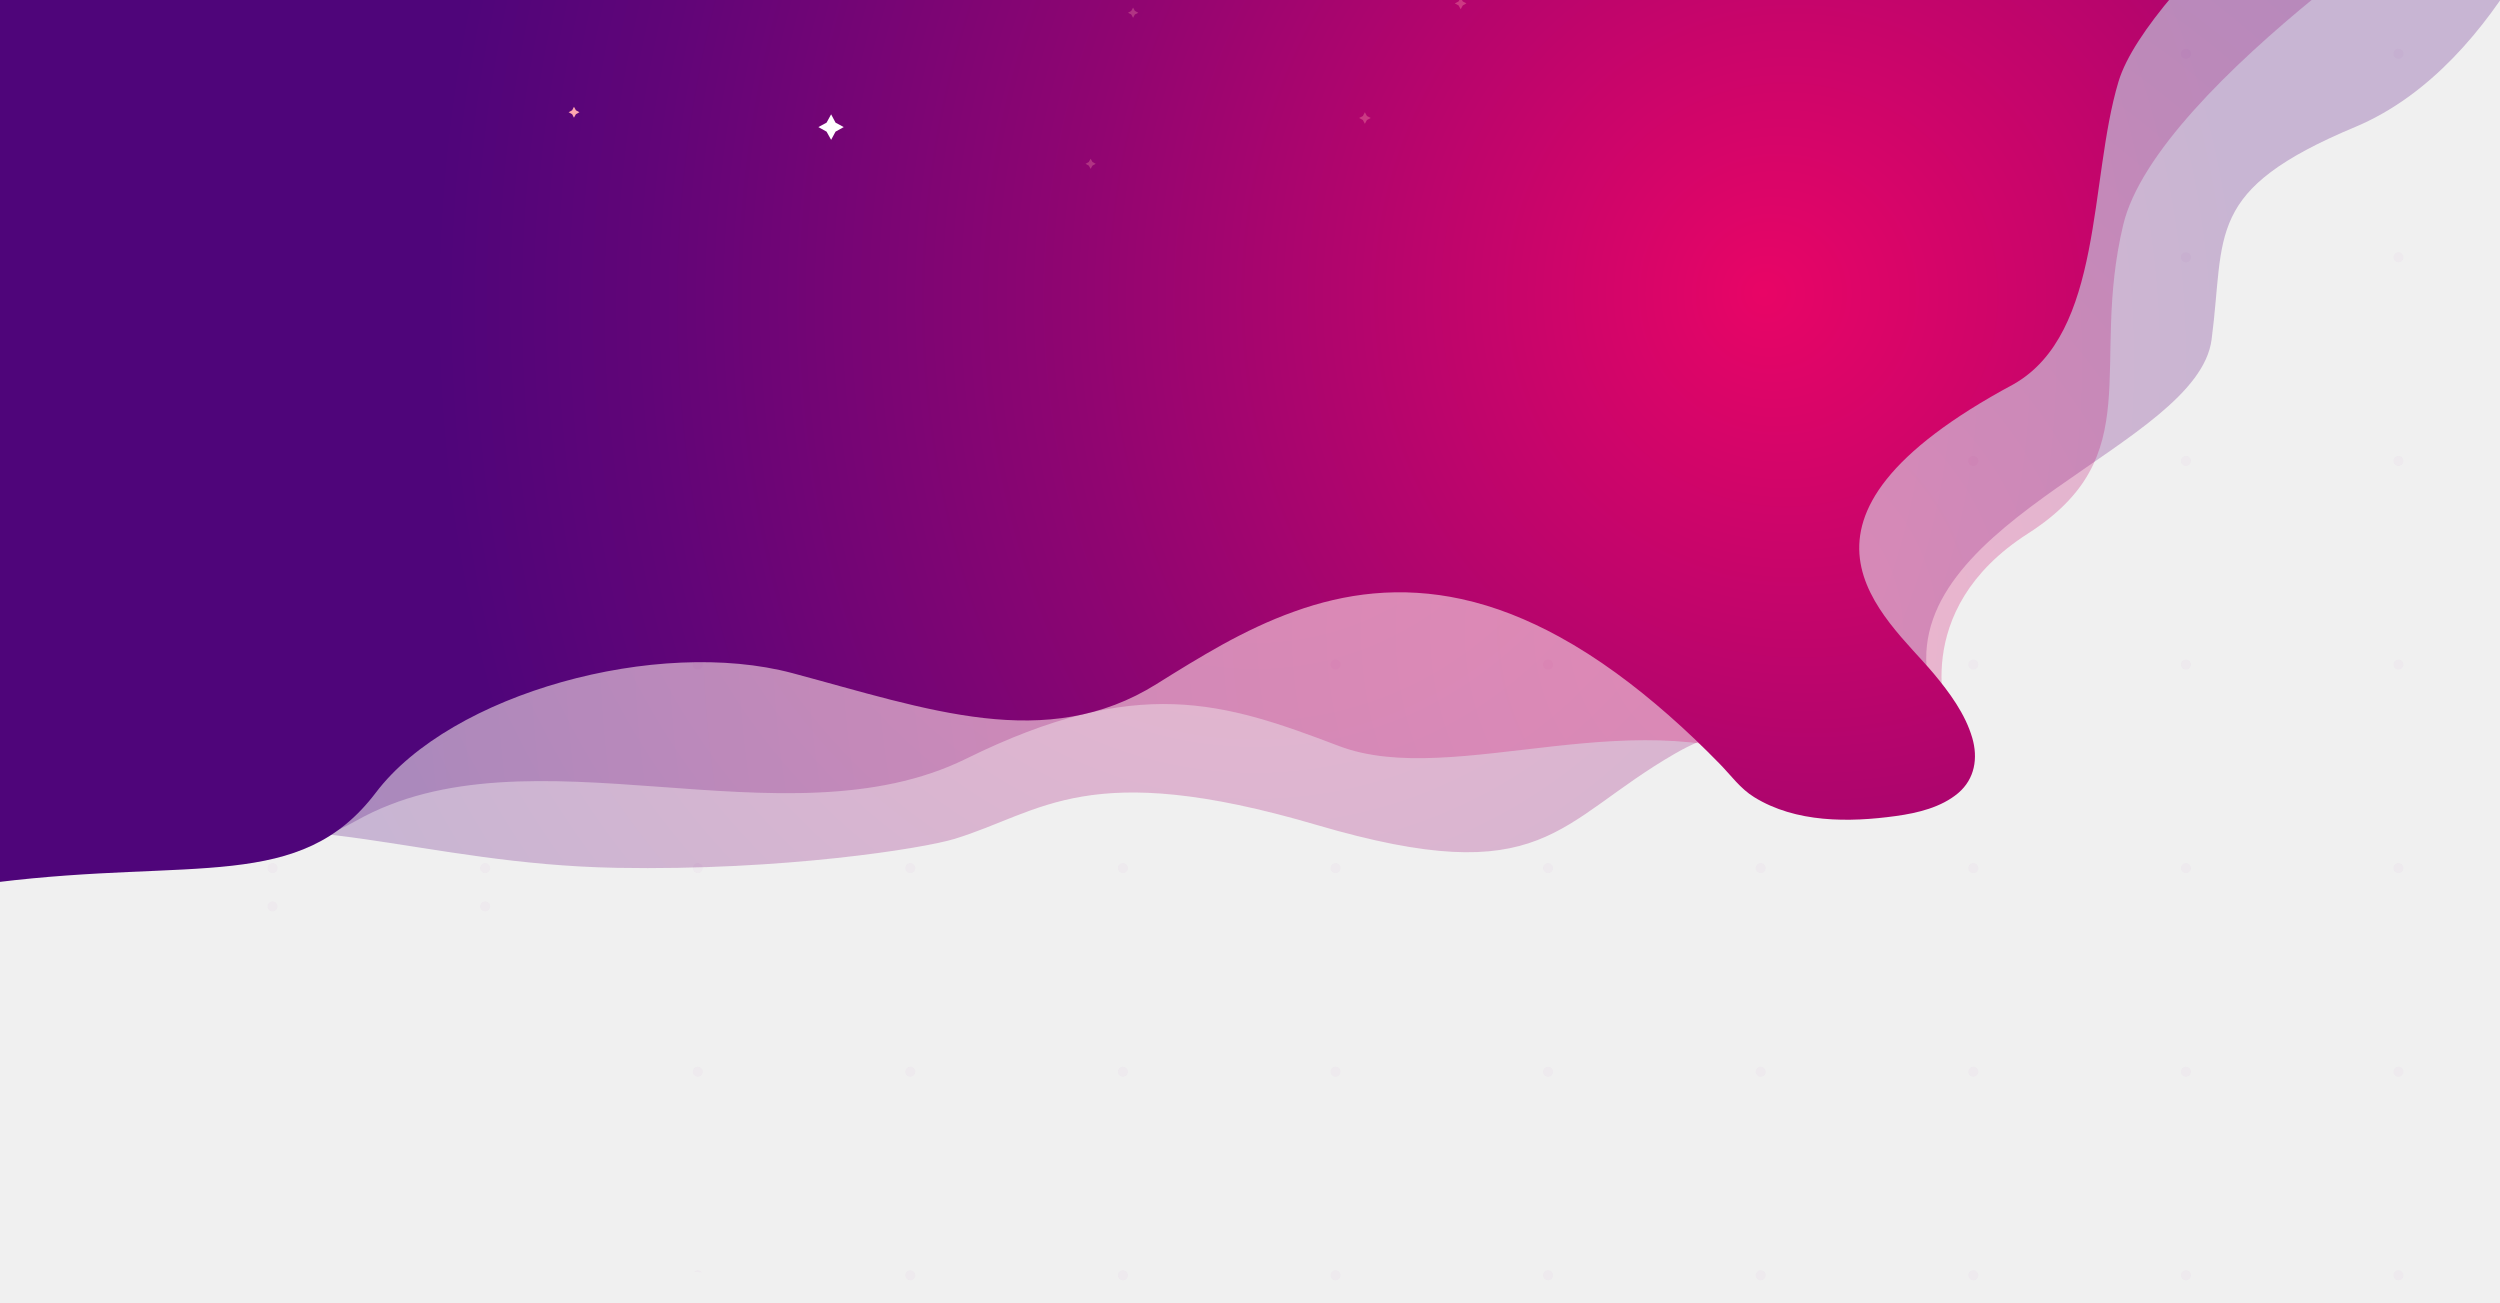
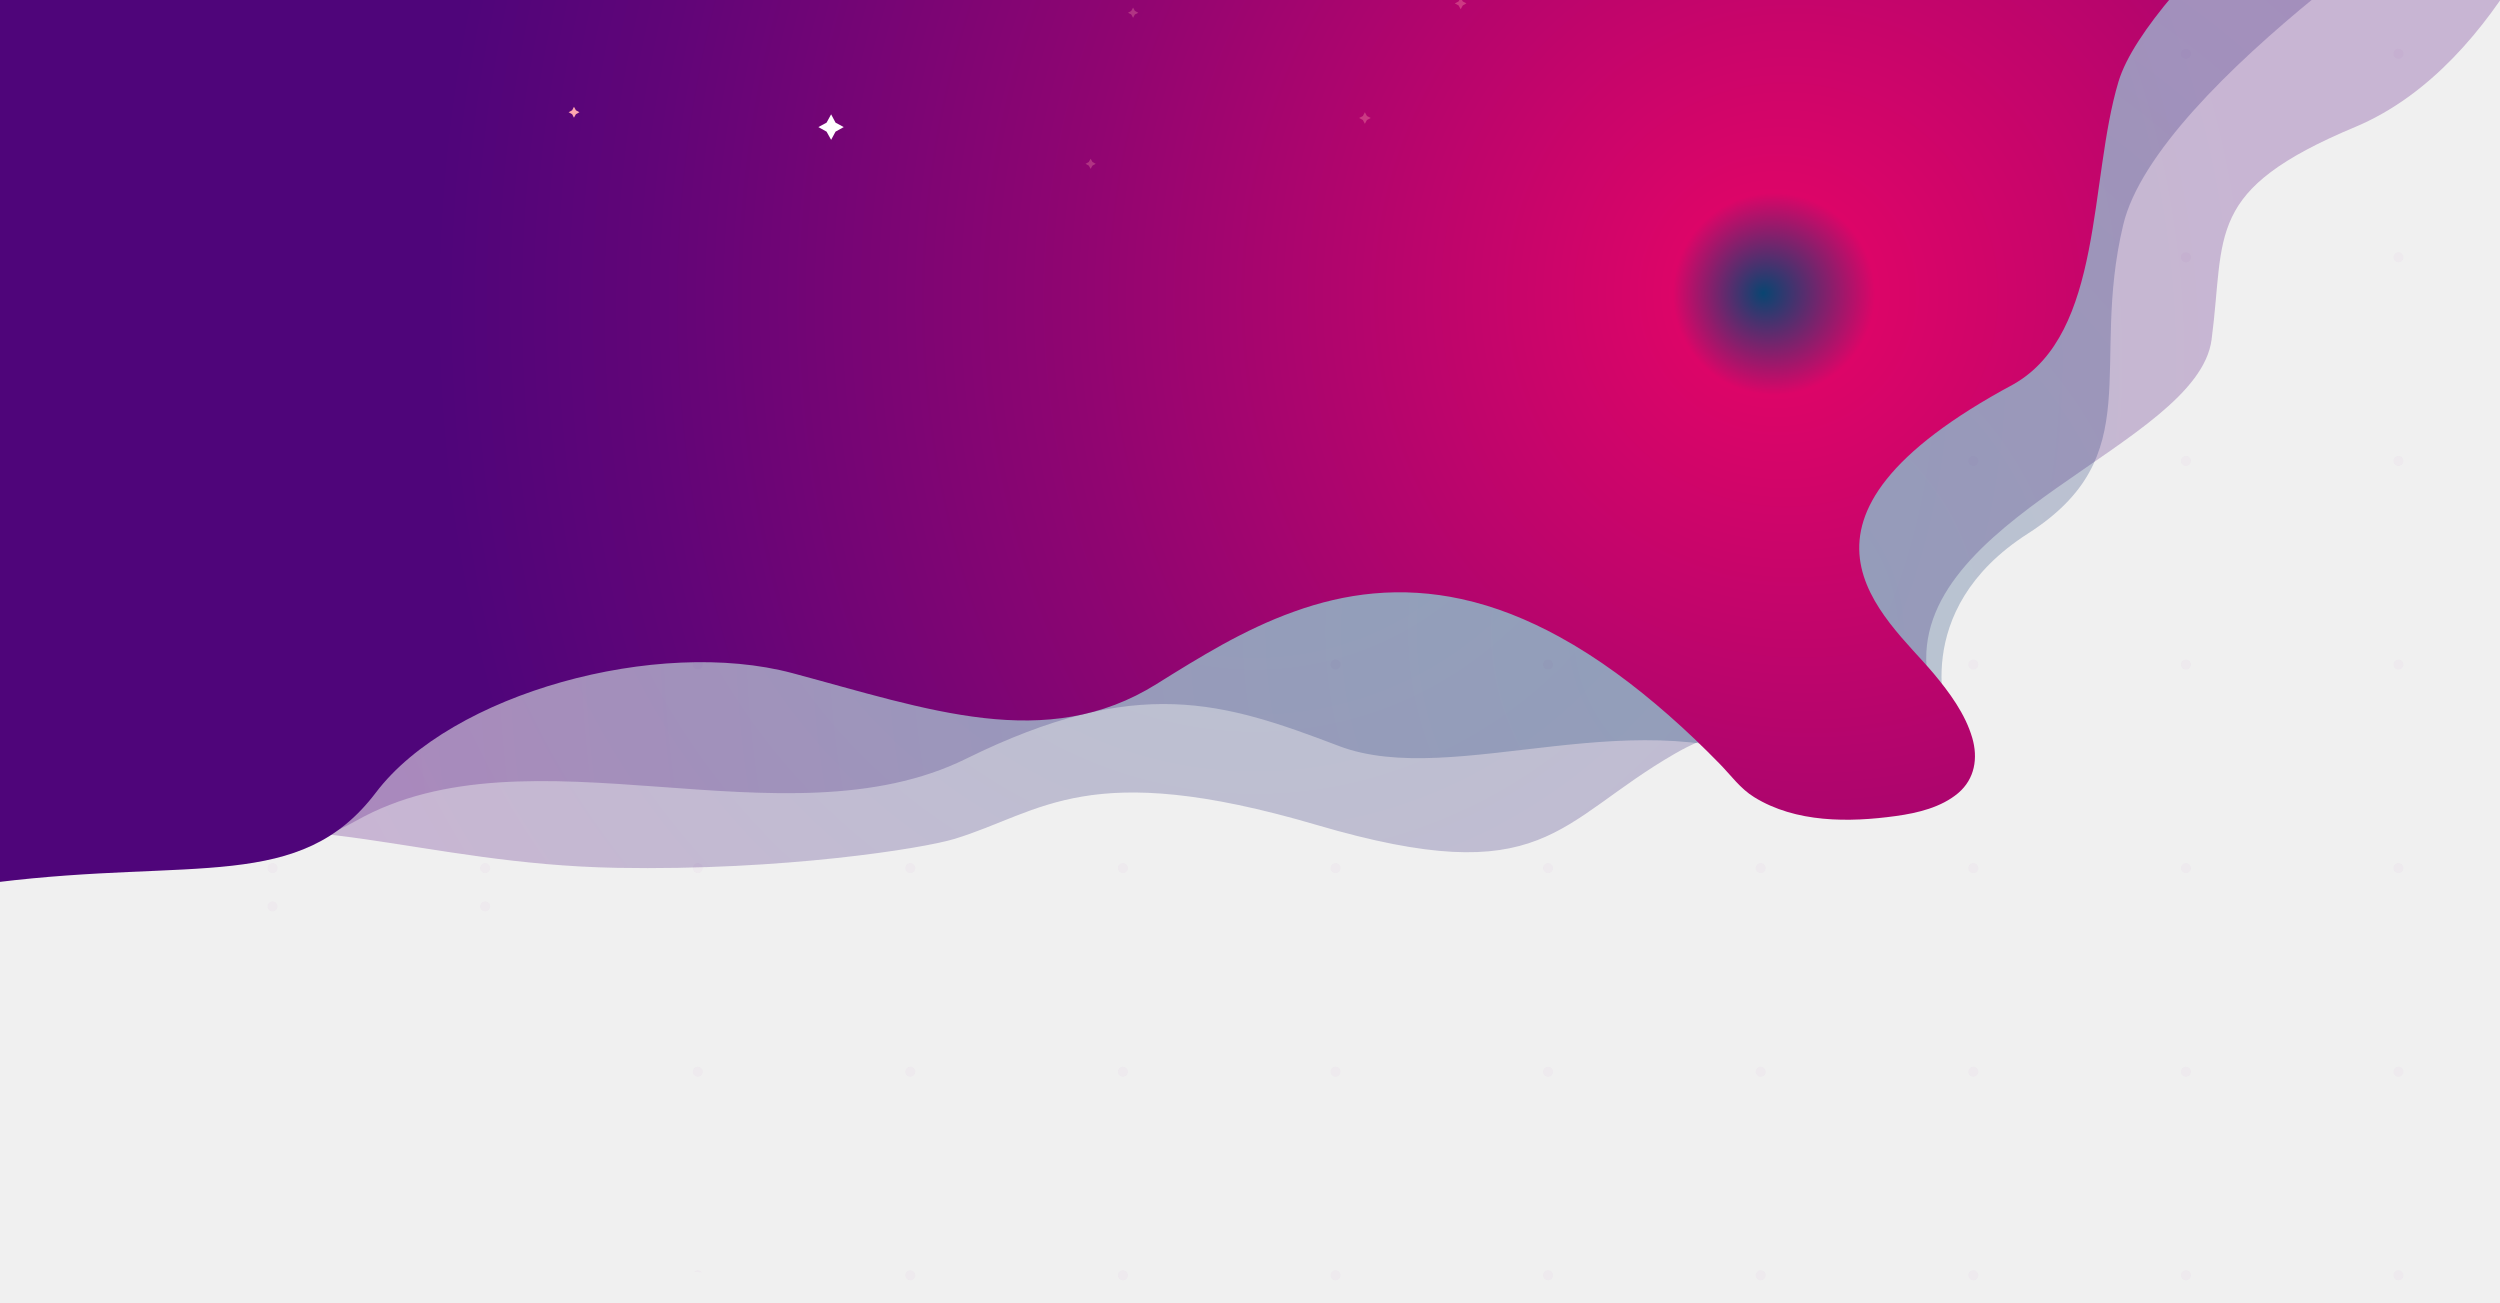
<svg xmlns="http://www.w3.org/2000/svg" xmlns:xlink="http://www.w3.org/1999/xlink" version="1.1" id="Layer_1" x="0px" y="0px" viewBox="0 0 1920 1000" enable-background="new 0 0 1920 1000" xml:space="preserve">
  <g id="XMLID_313_" opacity="0.32">
    <defs>
      <polygon id="XMLID_367_" opacity="0.32" points="1908,-55.1 146.8,-182.1 146.8,948.9 1908,1075.9   " />
    </defs>
    <clipPath id="XMLID_2_">
      <use xlink:href="#XMLID_367_" overflow="visible" />
    </clipPath>
    <g id="XMLID_368_" opacity="0.11" clip-path="url(#XMLID_2_)">
      <g id="XMLID_513_">
        <path id="XMLID_532_" fill="#A630B0" d="M213.1,1135.8c0-2.1-1.7-3.8-3.8-3.8c-2.1,0-3.8,1.7-3.8,3.8c0,2.1,1.7,3.8,3.8,3.8     C211.4,1139.6,213.1,1137.9,213.1,1135.8z" />
        <path id="XMLID_531_" fill="#A630B0" d="M376.4,1135.8c0-2.1-1.7-3.8-3.8-3.8c-2.1,0-3.8,1.7-3.8,3.8c0,2.1,1.7,3.8,3.8,3.8     C374.7,1139.6,376.4,1137.9,376.4,1135.8z" />
        <path id="XMLID_530_" fill="#A630B0" d="M539.7,1135.8c0-2.1-1.7-3.8-3.8-3.8c-2.1,0-3.8,1.7-3.8,3.8c0,2.1,1.7,3.8,3.8,3.8     C537.9,1139.6,539.7,1137.9,539.7,1135.8z" />
        <path id="XMLID_529_" fill="#A630B0" d="M702.9,1135.8c0-2.1-1.7-3.8-3.8-3.8c-2.1,0-3.8,1.7-3.8,3.8c0,2.1,1.7,3.8,3.8,3.8     C701.2,1139.6,702.9,1137.9,702.9,1135.8z" />
        <path id="XMLID_528_" fill="#A630B0" d="M866.2,1135.8c0-2.1-1.7-3.8-3.8-3.8c-2.1,0-3.8,1.7-3.8,3.8c0,2.1,1.7,3.8,3.8,3.8     C864.5,1139.6,866.2,1137.9,866.2,1135.8z" />
        <path id="XMLID_527_" fill="#A630B0" d="M1029.5,1135.8c0-2.1-1.7-3.8-3.8-3.8c-2.1,0-3.8,1.7-3.8,3.8c0,2.1,1.7,3.8,3.8,3.8     C1027.7,1139.6,1029.5,1137.9,1029.5,1135.8z" />
        <path id="XMLID_526_" fill="#A630B0" d="M1192.7,1135.8c0-2.1-1.7-3.8-3.8-3.8c-2.1,0-3.8,1.7-3.8,3.8c0,2.1,1.7,3.8,3.8,3.8     C1191,1139.6,1192.7,1137.9,1192.7,1135.8z" />
        <path id="XMLID_525_" fill="#A630B0" d="M1356,1135.8c0-2.1-1.7-3.8-3.8-3.8c-2.1,0-3.8,1.7-3.8,3.8c0,2.1,1.7,3.8,3.8,3.8     C1354.3,1139.6,1356,1137.9,1356,1135.8z" />
        <path id="XMLID_521_" fill="#A630B0" d="M1519.3,1135.8c0-2.1-1.7-3.8-3.8-3.8c-2.1,0-3.8,1.7-3.8,3.8c0,2.1,1.7,3.8,3.8,3.8     C1517.6,1139.6,1519.3,1137.9,1519.3,1135.8z" />
        <path id="XMLID_517_" fill="#A630B0" d="M1682.6,1135.8c0-2.1-1.7-3.8-3.8-3.8c-2.1,0-3.8,1.7-3.8,3.8c0,2.1,1.7,3.8,3.8,3.8     C1680.8,1139.6,1682.6,1137.9,1682.6,1135.8z" />
        <path id="XMLID_516_" fill="#A630B0" d="M1845.8,1135.8c0-2.1-1.7-3.8-3.8-3.8c-2.1,0-3.8,1.7-3.8,3.8c0,2.1,1.7,3.8,3.8,3.8     C1844.1,1139.6,1845.8,1137.9,1845.8,1135.8z" />
      </g>
      <g id="XMLID_496_">
        <path id="XMLID_512_" fill="#A630B0" d="M213.1,979.4c0-2.1-1.7-3.8-3.8-3.8c-2.1,0-3.8,1.7-3.8,3.8c0,2.1,1.7,3.8,3.8,3.8     C211.4,983.3,213.1,981.6,213.1,979.4z" />
        <path id="XMLID_508_" fill="#A630B0" d="M376.4,979.4c0-2.1-1.7-3.8-3.8-3.8c-2.1,0-3.8,1.7-3.8,3.8c0,2.1,1.7,3.8,3.8,3.8     C374.7,983.3,376.4,981.6,376.4,979.4z" />
        <path id="XMLID_507_" fill="#A630B0" d="M539.7,979.4c0-2.1-1.7-3.8-3.8-3.8c-2.1,0-3.8,1.7-3.8,3.8c0,2.1,1.7,3.8,3.8,3.8     C537.9,983.3,539.7,981.6,539.7,979.4z" />
        <path id="XMLID_506_" fill="#A630B0" d="M702.9,979.4c0-2.1-1.7-3.8-3.8-3.8c-2.1,0-3.8,1.7-3.8,3.8c0,2.1,1.7,3.8,3.8,3.8     C701.2,983.3,702.9,981.6,702.9,979.4z" />
        <path id="XMLID_505_" fill="#A630B0" d="M866.2,979.4c0-2.1-1.7-3.8-3.8-3.8c-2.1,0-3.8,1.7-3.8,3.8c0,2.1,1.7,3.8,3.8,3.8     C864.5,983.3,866.2,981.6,866.2,979.4z" />
        <path id="XMLID_502_" fill="#A630B0" d="M1029.5,979.4c0-2.1-1.7-3.8-3.8-3.8c-2.1,0-3.8,1.7-3.8,3.8c0,2.1,1.7,3.8,3.8,3.8     C1027.7,983.3,1029.5,981.6,1029.5,979.4z" />
        <path id="XMLID_501_" fill="#A630B0" d="M1192.7,979.4c0-2.1-1.7-3.8-3.8-3.8c-2.1,0-3.8,1.7-3.8,3.8c0,2.1,1.7,3.8,3.8,3.8     C1191,983.3,1192.7,981.6,1192.7,979.4z" />
        <path id="XMLID_500_" fill="#A630B0" d="M1356,979.4c0-2.1-1.7-3.8-3.8-3.8c-2.1,0-3.8,1.7-3.8,3.8c0,2.1,1.7,3.8,3.8,3.8     C1354.3,983.3,1356,981.6,1356,979.4z" />
        <path id="XMLID_499_" fill="#A630B0" d="M1519.3,979.4c0-2.1-1.7-3.8-3.8-3.8c-2.1,0-3.8,1.7-3.8,3.8c0,2.1,1.7,3.8,3.8,3.8     C1517.6,983.3,1519.3,981.6,1519.3,979.4z" />
        <path id="XMLID_498_" fill="#A630B0" d="M1682.6,979.4c0-2.1-1.7-3.8-3.8-3.8c-2.1,0-3.8,1.7-3.8,3.8c0,2.1,1.7,3.8,3.8,3.8     C1680.8,983.3,1682.6,981.6,1682.6,979.4z" />
        <path id="XMLID_497_" fill="#A630B0" d="M1845.8,979.4c0-2.1-1.7-3.8-3.8-3.8c-2.1,0-3.8,1.7-3.8,3.8c0,2.1,1.7,3.8,3.8,3.8     C1844.1,983.3,1845.8,981.6,1845.8,979.4z" />
      </g>
      <g id="XMLID_484_">
        <path id="XMLID_495_" fill="#A630B0" d="M213.1,696.1c0-2.1-1.7-3.8-3.8-3.8c-2.1,0-3.8,1.7-3.8,3.8c0,2.1,1.7,3.8,3.8,3.8     C211.4,699.9,213.1,698.2,213.1,696.1z" />
        <path id="XMLID_494_" fill="#A630B0" d="M376.4,696.1c0-2.1-1.7-3.8-3.8-3.8c-2.1,0-3.8,1.7-3.8,3.8c0,2.1,1.7,3.8,3.8,3.8     C374.7,699.9,376.4,698.2,376.4,696.1z" />
        <path id="XMLID_493_" fill="#A630B0" d="M539.7,823.1c0-2.1-1.7-3.8-3.8-3.8c-2.1,0-3.8,1.7-3.8,3.8c0,2.1,1.7,3.8,3.8,3.8     C537.9,826.9,539.7,825.2,539.7,823.1z" />
        <path id="XMLID_492_" fill="#A630B0" d="M702.9,823.1c0-2.1-1.7-3.8-3.8-3.8c-2.1,0-3.8,1.7-3.8,3.8c0,2.1,1.7,3.8,3.8,3.8     C701.2,826.9,702.9,825.2,702.9,823.1z" />
        <path id="XMLID_491_" fill="#A630B0" d="M866.2,823.1c0-2.1-1.7-3.8-3.8-3.8c-2.1,0-3.8,1.7-3.8,3.8c0,2.1,1.7,3.8,3.8,3.8     C864.5,826.9,866.2,825.2,866.2,823.1z" />
        <path id="XMLID_490_" fill="#A630B0" d="M1029.5,823.1c0-2.1-1.7-3.8-3.8-3.8c-2.1,0-3.8,1.7-3.8,3.8c0,2.1,1.7,3.8,3.8,3.8     C1027.7,826.9,1029.5,825.2,1029.5,823.1z" />
        <path id="XMLID_489_" fill="#A630B0" d="M1192.7,823.1c0-2.1-1.7-3.8-3.8-3.8c-2.1,0-3.8,1.7-3.8,3.8c0,2.1,1.7,3.8,3.8,3.8     C1191,826.9,1192.7,825.2,1192.7,823.1z" />
        <path id="XMLID_488_" fill="#A630B0" d="M1356,823.1c0-2.1-1.7-3.8-3.8-3.8c-2.1,0-3.8,1.7-3.8,3.8c0,2.1,1.7,3.8,3.8,3.8     C1354.3,826.9,1356,825.2,1356,823.1z" />
        <path id="XMLID_487_" fill="#A630B0" d="M1519.3,823.1c0-2.1-1.7-3.8-3.8-3.8c-2.1,0-3.8,1.7-3.8,3.8c0,2.1,1.7,3.8,3.8,3.8     C1517.6,826.9,1519.3,825.2,1519.3,823.1z" />
        <path id="XMLID_486_" fill="#A630B0" d="M1682.6,823.1c0-2.1-1.7-3.8-3.8-3.8c-2.1,0-3.8,1.7-3.8,3.8c0,2.1,1.7,3.8,3.8,3.8     C1680.8,826.9,1682.6,825.2,1682.6,823.1z" />
        <path id="XMLID_485_" fill="#A630B0" d="M1845.8,823.1c0-2.1-1.7-3.8-3.8-3.8c-2.1,0-3.8,1.7-3.8,3.8c0,2.1,1.7,3.8,3.8,3.8     C1844.1,826.9,1845.8,825.2,1845.8,823.1z" />
      </g>
      <g id="XMLID_472_">
        <path id="XMLID_483_" fill="#A630B0" d="M213.1,666.7c0-2.1-1.7-3.8-3.8-3.8c-2.1,0-3.8,1.7-3.8,3.8c0,2.1,1.7,3.8,3.8,3.8     C211.4,670.6,213.1,668.8,213.1,666.7z" />
        <path id="XMLID_482_" fill="#A630B0" d="M376.4,666.7c0-2.1-1.7-3.8-3.8-3.8c-2.1,0-3.8,1.7-3.8,3.8c0,2.1,1.7,3.8,3.8,3.8     C374.7,670.6,376.4,668.8,376.4,666.7z" />
        <path id="XMLID_481_" fill="#A630B0" d="M539.7,666.7c0-2.1-1.7-3.8-3.8-3.8c-2.1,0-3.8,1.7-3.8,3.8c0,2.1,1.7,3.8,3.8,3.8     C537.9,670.6,539.7,668.8,539.7,666.7z" />
        <path id="XMLID_480_" fill="#A630B0" d="M702.9,666.7c0-2.1-1.7-3.8-3.8-3.8c-2.1,0-3.8,1.7-3.8,3.8c0,2.1,1.7,3.8,3.8,3.8     C701.2,670.6,702.9,668.8,702.9,666.7z" />
        <path id="XMLID_479_" fill="#A630B0" d="M866.2,666.7c0-2.1-1.7-3.8-3.8-3.8c-2.1,0-3.8,1.7-3.8,3.8c0,2.1,1.7,3.8,3.8,3.8     C864.5,670.6,866.2,668.8,866.2,666.7z" />
        <path id="XMLID_478_" fill="#A630B0" d="M1029.5,666.7c0-2.1-1.7-3.8-3.8-3.8c-2.1,0-3.8,1.7-3.8,3.8c0,2.1,1.7,3.8,3.8,3.8     C1027.7,670.6,1029.5,668.8,1029.5,666.7z" />
        <path id="XMLID_477_" fill="#A630B0" d="M1192.7,666.7c0-2.1-1.7-3.8-3.8-3.8c-2.1,0-3.8,1.7-3.8,3.8c0,2.1,1.7,3.8,3.8,3.8     C1191,670.6,1192.7,668.8,1192.7,666.7z" />
        <path id="XMLID_476_" fill="#A630B0" d="M1356,666.7c0-2.1-1.7-3.8-3.8-3.8c-2.1,0-3.8,1.7-3.8,3.8c0,2.1,1.7,3.8,3.8,3.8     C1354.3,670.6,1356,668.8,1356,666.7z" />
        <path id="XMLID_475_" fill="#A630B0" d="M1519.3,666.7c0-2.1-1.7-3.8-3.8-3.8c-2.1,0-3.8,1.7-3.8,3.8c0,2.1,1.7,3.8,3.8,3.8     C1517.6,670.6,1519.3,668.8,1519.3,666.7z" />
        <path id="XMLID_474_" fill="#A630B0" d="M1682.6,666.7c0-2.1-1.7-3.8-3.8-3.8c-2.1,0-3.8,1.7-3.8,3.8c0,2.1,1.7,3.8,3.8,3.8     C1680.8,670.6,1682.6,668.8,1682.6,666.7z" />
        <path id="XMLID_473_" fill="#A630B0" d="M1845.8,666.7c0-2.1-1.7-3.8-3.8-3.8c-2.1,0-3.8,1.7-3.8,3.8c0,2.1,1.7,3.8,3.8,3.8     C1844.1,670.6,1845.8,668.8,1845.8,666.7z" />
      </g>
      <g id="XMLID_460_">
        <path id="XMLID_471_" fill="#A630B0" d="M213.1,510.4c0-2.1-1.7-3.8-3.8-3.8c-2.1,0-3.8,1.7-3.8,3.8c0,2.1,1.7,3.8,3.8,3.8     C211.4,514.2,213.1,512.5,213.1,510.4z" />
        <path id="XMLID_470_" fill="#A630B0" d="M376.4,510.4c0-2.1-1.7-3.8-3.8-3.8c-2.1,0-3.8,1.7-3.8,3.8c0,2.1,1.7,3.8,3.8,3.8     C374.7,514.2,376.4,512.5,376.4,510.4z" />
        <path id="XMLID_469_" fill="#A630B0" d="M539.7,510.4c0-2.1-1.7-3.8-3.8-3.8c-2.1,0-3.8,1.7-3.8,3.8c0,2.1,1.7,3.8,3.8,3.8     C537.9,514.2,539.7,512.5,539.7,510.4z" />
        <circle id="XMLID_468_" fill="#A630B0" cx="699.1" cy="510.4" r="3.8" />
        <path id="XMLID_467_" fill="#A630B0" d="M866.2,510.4c0-2.1-1.7-3.8-3.8-3.8c-2.1,0-3.8,1.7-3.8,3.8c0,2.1,1.7,3.8,3.8,3.8     C864.5,514.2,866.2,512.5,866.2,510.4z" />
        <path id="XMLID_466_" fill="#A630B0" d="M1029.5,510.4c0-2.1-1.7-3.8-3.8-3.8c-2.1,0-3.8,1.7-3.8,3.8c0,2.1,1.7,3.8,3.8,3.8     C1027.7,514.2,1029.5,512.5,1029.5,510.4z" />
        <path id="XMLID_465_" fill="#A630B0" d="M1192.7,510.4c0-2.1-1.7-3.8-3.8-3.8c-2.1,0-3.8,1.7-3.8,3.8c0,2.1,1.7,3.8,3.8,3.8     C1191,514.2,1192.7,512.5,1192.7,510.4z" />
        <path id="XMLID_464_" fill="#A630B0" d="M1356,510.4c0-2.1-1.7-3.8-3.8-3.8c-2.1,0-3.8,1.7-3.8,3.8c0,2.1,1.7,3.8,3.8,3.8     C1354.3,514.2,1356,512.5,1356,510.4z" />
        <path id="XMLID_463_" fill="#A630B0" d="M1519.3,510.4c0-2.1-1.7-3.8-3.8-3.8c-2.1,0-3.8,1.7-3.8,3.8c0,2.1,1.7,3.8,3.8,3.8     C1517.6,514.2,1519.3,512.5,1519.3,510.4z" />
        <path id="XMLID_462_" fill="#A630B0" d="M1682.6,510.4c0-2.1-1.7-3.8-3.8-3.8c-2.1,0-3.8,1.7-3.8,3.8c0,2.1,1.7,3.8,3.8,3.8     C1680.8,514.2,1682.6,512.5,1682.6,510.4z" />
        <path id="XMLID_461_" fill="#A630B0" d="M1845.8,510.4c0-2.1-1.7-3.8-3.8-3.8c-2.1,0-3.8,1.7-3.8,3.8c0,2.1,1.7,3.8,3.8,3.8     C1844.1,514.2,1845.8,512.5,1845.8,510.4z" />
      </g>
      <g id="XMLID_448_">
        <path id="XMLID_459_" fill="#A630B0" d="M213.1,354c0-2.1-1.7-3.8-3.8-3.8c-2.1,0-3.8,1.7-3.8,3.8c0,2.1,1.7,3.8,3.8,3.8     C211.4,357.8,213.1,356.1,213.1,354z" />
        <path id="XMLID_458_" fill="#A630B0" d="M376.4,354c0-2.1-1.7-3.8-3.8-3.8c-2.1,0-3.8,1.7-3.8,3.8c0,2.1,1.7,3.8,3.8,3.8     C374.7,357.8,376.4,356.1,376.4,354z" />
        <path id="XMLID_457_" fill="#A630B0" d="M539.7,354c0-2.1-1.7-3.8-3.8-3.8c-2.1,0-3.8,1.7-3.8,3.8c0,2.1,1.7,3.8,3.8,3.8     C537.9,357.8,539.7,356.1,539.7,354z" />
        <path id="XMLID_456_" fill="#A630B0" d="M702.9,354c0-2.1-1.7-3.8-3.8-3.8c-2.1,0-3.8,1.7-3.8,3.8c0,2.1,1.7,3.8,3.8,3.8     C701.2,357.8,702.9,356.1,702.9,354z" />
        <path id="XMLID_455_" fill="#A630B0" d="M866.2,354c0-2.1-1.7-3.8-3.8-3.8c-2.1,0-3.8,1.7-3.8,3.8c0,2.1,1.7,3.8,3.8,3.8     C864.5,357.8,866.2,356.1,866.2,354z" />
        <path id="XMLID_454_" fill="#A630B0" d="M1029.5,354c0-2.1-1.7-3.8-3.8-3.8c-2.1,0-3.8,1.7-3.8,3.8c0,2.1,1.7,3.8,3.8,3.8     C1027.7,357.8,1029.5,356.1,1029.5,354z" />
        <path id="XMLID_453_" fill="#A630B0" d="M1192.7,354c0-2.1-1.7-3.8-3.8-3.8c-2.1,0-3.8,1.7-3.8,3.8c0,2.1,1.7,3.8,3.8,3.8     C1191,357.8,1192.7,356.1,1192.7,354z" />
        <path id="XMLID_452_" fill="#A630B0" d="M1356,354c0-2.1-1.7-3.8-3.8-3.8c-2.1,0-3.8,1.7-3.8,3.8c0,2.1,1.7,3.8,3.8,3.8     C1354.3,357.8,1356,356.1,1356,354z" />
        <path id="XMLID_451_" fill="#A630B0" d="M1519.3,354c0-2.1-1.7-3.8-3.8-3.8c-2.1,0-3.8,1.7-3.8,3.8c0,2.1,1.7,3.8,3.8,3.8     C1517.6,357.8,1519.3,356.1,1519.3,354z" />
        <path id="XMLID_450_" fill="#A630B0" d="M1682.6,354c0-2.1-1.7-3.8-3.8-3.8c-2.1,0-3.8,1.7-3.8,3.8c0,2.1,1.7,3.8,3.8,3.8     C1680.8,357.8,1682.6,356.1,1682.6,354z" />
        <path id="XMLID_449_" fill="#A630B0" d="M1845.8,354c0-2.1-1.7-3.8-3.8-3.8c-2.1,0-3.8,1.7-3.8,3.8c0,2.1,1.7,3.8,3.8,3.8     C1844.1,357.8,1845.8,356.1,1845.8,354z" />
      </g>
      <g id="XMLID_436_">
        <path id="XMLID_447_" fill="#A630B0" d="M213.1,197.6c0-2.1-1.7-3.8-3.8-3.8c-2.1,0-3.8,1.7-3.8,3.8c0,2.1,1.7,3.8,3.8,3.8     C211.4,201.5,213.1,199.8,213.1,197.6z" />
        <path id="XMLID_446_" fill="#A630B0" d="M376.4,197.6c0-2.1-1.7-3.8-3.8-3.8c-2.1,0-3.8,1.7-3.8,3.8c0,2.1,1.7,3.8,3.8,3.8     C374.7,201.5,376.4,199.8,376.4,197.6z" />
        <path id="XMLID_445_" fill="#A630B0" d="M539.7,197.6c0-2.1-1.7-3.8-3.8-3.8c-2.1,0-3.8,1.7-3.8,3.8c0,2.1,1.7,3.8,3.8,3.8     C537.9,201.5,539.7,199.8,539.7,197.6z" />
        <path id="XMLID_444_" fill="#A630B0" d="M702.9,197.6c0-2.1-1.7-3.8-3.8-3.8c-2.1,0-3.8,1.7-3.8,3.8c0,2.1,1.7,3.8,3.8,3.8     C701.2,201.5,702.9,199.8,702.9,197.6z" />
        <path id="XMLID_443_" fill="#A630B0" d="M866.2,197.6c0-2.1-1.7-3.8-3.8-3.8c-2.1,0-3.8,1.7-3.8,3.8c0,2.1,1.7,3.8,3.8,3.8     C864.5,201.5,866.2,199.8,866.2,197.6z" />
        <path id="XMLID_442_" fill="#A630B0" d="M1029.5,197.6c0-2.1-1.7-3.8-3.8-3.8c-2.1,0-3.8,1.7-3.8,3.8c0,2.1,1.7,3.8,3.8,3.8     C1027.7,201.5,1029.5,199.8,1029.5,197.6z" />
        <path id="XMLID_441_" fill="#A630B0" d="M1192.7,197.6c0-2.1-1.7-3.8-3.8-3.8c-2.1,0-3.8,1.7-3.8,3.8c0,2.1,1.7,3.8,3.8,3.8     C1191,201.5,1192.7,199.8,1192.7,197.6z" />
        <path id="XMLID_440_" fill="#A630B0" d="M1356,197.6c0-2.1-1.7-3.8-3.8-3.8c-2.1,0-3.8,1.7-3.8,3.8c0,2.1,1.7,3.8,3.8,3.8     C1354.3,201.5,1356,199.8,1356,197.6z" />
        <path id="XMLID_439_" fill="#A630B0" d="M1519.3,197.6c0-2.1-1.7-3.8-3.8-3.8c-2.1,0-3.8,1.7-3.8,3.8c0,2.1,1.7,3.8,3.8,3.8     C1517.6,201.5,1519.3,199.8,1519.3,197.6z" />
        <path id="XMLID_438_" fill="#A630B0" d="M1682.6,197.6c0-2.1-1.7-3.8-3.8-3.8c-2.1,0-3.8,1.7-3.8,3.8c0,2.1,1.7,3.8,3.8,3.8     C1680.8,201.5,1682.6,199.8,1682.6,197.6z" />
        <path id="XMLID_437_" fill="#A630B0" d="M1845.8,197.6c0-2.1-1.7-3.8-3.8-3.8c-2.1,0-3.8,1.7-3.8,3.8c0,2.1,1.7,3.8,3.8,3.8     C1844.1,201.5,1845.8,199.8,1845.8,197.6z" />
      </g>
      <g id="XMLID_421_">
        <path id="XMLID_435_" fill="#A630B0" d="M213.1,41.3c0-2.1-1.7-3.8-3.8-3.8c-2.1,0-3.8,1.7-3.8,3.8c0,2.1,1.7,3.8,3.8,3.8     C211.4,45.1,213.1,43.4,213.1,41.3z" />
        <path id="XMLID_434_" fill="#A630B0" d="M376.4,41.3c0-2.1-1.7-3.8-3.8-3.8c-2.1,0-3.8,1.7-3.8,3.8c0,2.1,1.7,3.8,3.8,3.8     C374.7,45.1,376.4,43.4,376.4,41.3z" />
        <path id="XMLID_433_" fill="#A630B0" d="M539.7,41.3c0-2.1-1.7-3.8-3.8-3.8c-2.1,0-3.8,1.7-3.8,3.8c0,2.1,1.7,3.8,3.8,3.8     C537.9,45.1,539.7,43.4,539.7,41.3z" />
        <path id="XMLID_432_" fill="#A630B0" d="M702.9,41.3c0-2.1-1.7-3.8-3.8-3.8c-2.1,0-3.8,1.7-3.8,3.8c0,2.1,1.7,3.8,3.8,3.8     C701.2,45.1,702.9,43.4,702.9,41.3z" />
        <path id="XMLID_431_" fill="#A630B0" d="M866.2,41.3c0-2.1-1.7-3.8-3.8-3.8c-2.1,0-3.8,1.7-3.8,3.8c0,2.1,1.7,3.8,3.8,3.8     C864.5,45.1,866.2,43.4,866.2,41.3z" />
        <path id="XMLID_430_" fill="#A630B0" d="M1029.5,41.3c0-2.1-1.7-3.8-3.8-3.8c-2.1,0-3.8,1.7-3.8,3.8c0,2.1,1.7,3.8,3.8,3.8     C1027.7,45.1,1029.5,43.4,1029.5,41.3z" />
        <path id="XMLID_429_" fill="#A630B0" d="M1192.7,41.3c0-2.1-1.7-3.8-3.8-3.8c-2.1,0-3.8,1.7-3.8,3.8c0,2.1,1.7,3.8,3.8,3.8     C1191,45.1,1192.7,43.4,1192.7,41.3z" />
        <path id="XMLID_427_" fill="#A630B0" d="M1356,41.3c0-2.1-1.7-3.8-3.8-3.8c-2.1,0-3.8,1.7-3.8,3.8c0,2.1,1.7,3.8,3.8,3.8     C1354.3,45.1,1356,43.4,1356,41.3z" />
        <path id="XMLID_426_" fill="#A630B0" d="M1519.3,41.3c0-2.1-1.7-3.8-3.8-3.8c-2.1,0-3.8,1.7-3.8,3.8c0,2.1,1.7,3.8,3.8,3.8     C1517.6,45.1,1519.3,43.4,1519.3,41.3z" />
        <path id="XMLID_425_" fill="#A630B0" d="M1682.6,41.3c0-2.1-1.7-3.8-3.8-3.8c-2.1,0-3.8,1.7-3.8,3.8c0,2.1,1.7,3.8,3.8,3.8     C1680.8,45.1,1682.6,43.4,1682.6,41.3z" />
        <path id="XMLID_422_" fill="#A630B0" d="M1845.8,41.3c0-2.1-1.7-3.8-3.8-3.8c-2.1,0-3.8,1.7-3.8,3.8c0,2.1,1.7,3.8,3.8,3.8     C1844.1,45.1,1845.8,43.4,1845.8,41.3z" />
      </g>
      <g id="XMLID_371_">
        <path id="XMLID_420_" fill="#A630B0" d="M213.1-115.1c0-2.1-1.7-3.8-3.8-3.8c-2.1,0-3.8,1.7-3.8,3.8c0,2.1,1.7,3.8,3.8,3.8     C211.4-111.2,213.1-112.9,213.1-115.1z" />
        <path id="XMLID_419_" fill="#A630B0" d="M376.4-115.1c0-2.1-1.7-3.8-3.8-3.8c-2.1,0-3.8,1.7-3.8,3.8c0,2.1,1.7,3.8,3.8,3.8     C374.7-111.2,376.4-112.9,376.4-115.1z" />
        <path id="XMLID_417_" fill="#A630B0" d="M539.7-115.1c0-2.1-1.7-3.8-3.8-3.8c-2.1,0-3.8,1.7-3.8,3.8c0,2.1,1.7,3.8,3.8,3.8     C537.9-111.2,539.7-112.9,539.7-115.1z" />
        <path id="XMLID_415_" fill="#A630B0" d="M702.9-115.1c0-2.1-1.7-3.8-3.8-3.8c-2.1,0-3.8,1.7-3.8,3.8c0,2.1,1.7,3.8,3.8,3.8     C701.2-111.2,702.9-112.9,702.9-115.1z" />
        <path id="XMLID_414_" fill="#A630B0" d="M866.2-115.1c0-2.1-1.7-3.8-3.8-3.8c-2.1,0-3.8,1.7-3.8,3.8c0,2.1,1.7,3.8,3.8,3.8     C864.5-111.2,866.2-112.9,866.2-115.1z" />
        <path id="XMLID_413_" fill="#A630B0" d="M1029.5-115.1c0-2.1-1.7-3.8-3.8-3.8c-2.1,0-3.8,1.7-3.8,3.8c0,2.1,1.7,3.8,3.8,3.8     C1027.7-111.2,1029.5-112.9,1029.5-115.1z" />
        <path id="XMLID_412_" fill="#A630B0" d="M1192.7-115.1c0-2.1-1.7-3.8-3.8-3.8c-2.1,0-3.8,1.7-3.8,3.8c0,2.1,1.7,3.8,3.8,3.8     C1191-111.2,1192.7-112.9,1192.7-115.1z" />
        <path id="XMLID_385_" fill="#A630B0" d="M1356-115.1c0-2.1-1.7-3.8-3.8-3.8c-2.1,0-3.8,1.7-3.8,3.8c0,2.1,1.7,3.8,3.8,3.8     C1354.3-111.2,1356-112.9,1356-115.1z" />
        <path id="XMLID_374_" fill="#A630B0" d="M1519.3-115.1c0-2.1-1.7-3.8-3.8-3.8c-2.1,0-3.8,1.7-3.8,3.8c0,2.1,1.7,3.8,3.8,3.8     C1517.6-111.2,1519.3-112.9,1519.3-115.1z" />
        <path id="XMLID_373_" fill="#A630B0" d="M1682.6-115.1c0-2.1-1.7-3.8-3.8-3.8c-2.1,0-3.8,1.7-3.8,3.8c0,2.1,1.7,3.8,3.8,3.8     C1680.8-111.2,1682.6-112.9,1682.6-115.1z" />
        <path id="XMLID_372_" fill="#A630B0" d="M1845.8-115.1c0-2.1-1.7-3.8-3.8-3.8c-2.1,0-3.8,1.7-3.8,3.8c0,2.1,1.7,3.8,3.8,3.8     C1844.1-111.2,1845.8-112.9,1845.8-115.1z" />
      </g>
    </g>
  </g>
  <radialGradient id="XMLID_3_" cx="1070.052" cy="497.693" r="767.314" gradientTransform="matrix(1 0 0 -1 -106.1147 775.3369)" gradientUnits="userSpaceOnUse">
-     <stop offset="5.376341e-03" style="stop-color:#E80566" />
+     <stop offset="5.376341e-03" style="stop-color:#094571" />
    <stop offset="1" style="stop-color:#4F057A" />
  </radialGradient>
  <path id="XMLID_299_" opacity="0.25" fill="url(#XMLID_3_)" d="M1413,607.4c0,0-34.4-81.7-126.3-28.8  c-91.9,52.9-99.4,106.7-275.7,54.9c-176.3-51.8-210.6-9.8-278,10.8c-23.9,7.3-131.6,24.5-259.1,22.2  c-150.6-2.7-247.1-50.2-355.5-17.2C10.1,682.2-13.1,419.1-13.1,419.1l-36-530.5h2026c0,0-51.8,160.2-168.1,208.9  c-116.2,48.7-99.6,81.7-110.3,163.3c-10.7,81.7-233.9,136.7-218.4,256.7C1495.8,637.5,1413,607.4,1413,607.4z" />
  <radialGradient id="XMLID_4_" cx="1439.276" cy="290.128" r="1022.017" gradientTransform="matrix(1 0 0 -1 -106.1147 775.3369)" gradientUnits="userSpaceOnUse">
-     <stop offset="5.376341e-03" style="stop-color:#E80566" />
+     <stop offset="5.376341e-03" style="stop-color:#094571" />
    <stop offset="1" style="stop-color:#4F057A" />
  </radialGradient>
  <path id="XMLID_275_" opacity="0.25" fill="url(#XMLID_4_)" d="M-0.6,537.1c12.6,7.9,142.7,167.4,274,93.3  c133-75.2,328.8,21.2,468.6-47.7c131.9-65,197.9-43.4,286.2-9.8c89.2,34,233.7-39.8,348.6,19.6c114.9,59.4,119.6-38.1,119.6-38.1  s-32-85,61-144.6c93-59.5,47.3-128.1,73.2-237C1656.4,64,1908-97.2,1908-97.2L-60.1,5.4L-0.6,537.1z" />
  <radialGradient id="XMLID_5_" cx="1610.039" cy="538.887" r="1384.408" fx="1460.139" fy="550.247" gradientTransform="matrix(1 0 0 -1 -106.1147 775.3369)" gradientUnits="userSpaceOnUse">
-     <stop offset="0" style="stop-color:#E80566" />
+     <stop offset="0" style="stop-color:#094571" />
    <stop offset="5.600143e-02" style="stop-color:#DC0568" />
    <stop offset="0.428" style="stop-color:#900571" />
    <stop offset="0.695" style="stop-color:#610578" />
    <stop offset="0.827" style="stop-color:#4F057A" />
  </radialGradient>
  <path id="XMLID_270_" fill="url(#XMLID_5_)" d="M-46.4,415.2c0,0-108.8,281.3,43.6,262.4c152.3-18.8,233.3,7.8,291.4-68.8  C346.6,532.2,505,489.3,608.7,517c103.7,27.7,194.8,61.4,279.6,8.3c16.6-10.4,33.3-20.7,50.4-30.2c17.8-9.8,36.1-18.6,55.2-25.4  c19.6-7.1,40-12,60.8-13.9c22.5-2.1,45.3-0.6,67.4,4.2c26.4,5.7,51.6,16,75.2,28.9c30.3,16.6,58.1,37.5,84,60.2  c13.7,12,26.8,24.6,39.6,37.7c8.5,8.7,15.7,18.9,26.3,25.4c31.9,19.8,73,19.5,108.9,14.5c16.6-2.3,34.8-6.6,47.9-17.7  c12.7-10.9,15.2-26.8,10.7-42.3c-5.4-18.5-17.6-35-29.8-49.6c-37-44.1-134.2-116.9,61.5-222c69.1-39.3,57.8-156.4,80.6-232.4  s208.9-222.6,208.9-222.6S409.4-278.4,400-280c-9.4-1.6-542,292.3-542,292.3L-46.4,415.2z" />
  <polygon id="XMLID_268_" fill="none" points="1908,-55.1 146.8,-182.1 146.8,948.9 1908,1075.9 " />
  <polygon id="XMLID_264_" fill="#FEA7AF" points="440.8,90.4 442.3,87.7 445,86.2 442.3,84.7 440.8,82 439.4,84.7 436.7,86.2   439.4,87.7 " />
  <polygon id="XMLID_256_" opacity="0.29" fill="#FEA7AF" points="837.6,129.7 839,127.2 841.5,125.8 839,124.4 837.6,121.9   836.2,124.4 833.7,125.8 836.2,127.2 " />
  <polygon id="XMLID_255_" opacity="0.29" fill="#FEA7AF" points="870.2,13.7 871.6,11.1 874.2,9.8 871.6,8.4 870.2,5.8 868.8,8.4   866.3,9.8 868.8,11.1 " />
  <polygon id="XMLID_250_" fill="#FFFFFF" points="638.3,107.4 641.7,101.1 648,97.6 641.7,94.2 638.3,87.8 634.8,94.2 628.5,97.6   634.8,101.1 " />
  <polygon id="XMLID_246_" opacity="0.33" fill="#FEA7AF" points="1048.2,95.1 1049.8,92.2 1052.7,90.6 1049.8,89.1 1048.2,86.2   1046.7,89.1 1043.8,90.6 1046.7,92.2 " />
  <polygon id="XMLID_245_" opacity="0.33" fill="#FEA7AF" points="1121.8,7.1 1123.4,4.2 1126.2,2.6 1123.4,1.1 1121.8,-1.8   1120.2,1.1 1117.3,2.6 1120.2,4.2 " />
  <polygon id="XMLID_151_" fill="none" points="1908,-55.1 146.8,-182.1 146.8,948.9 1908,1075.9 " />
</svg>
